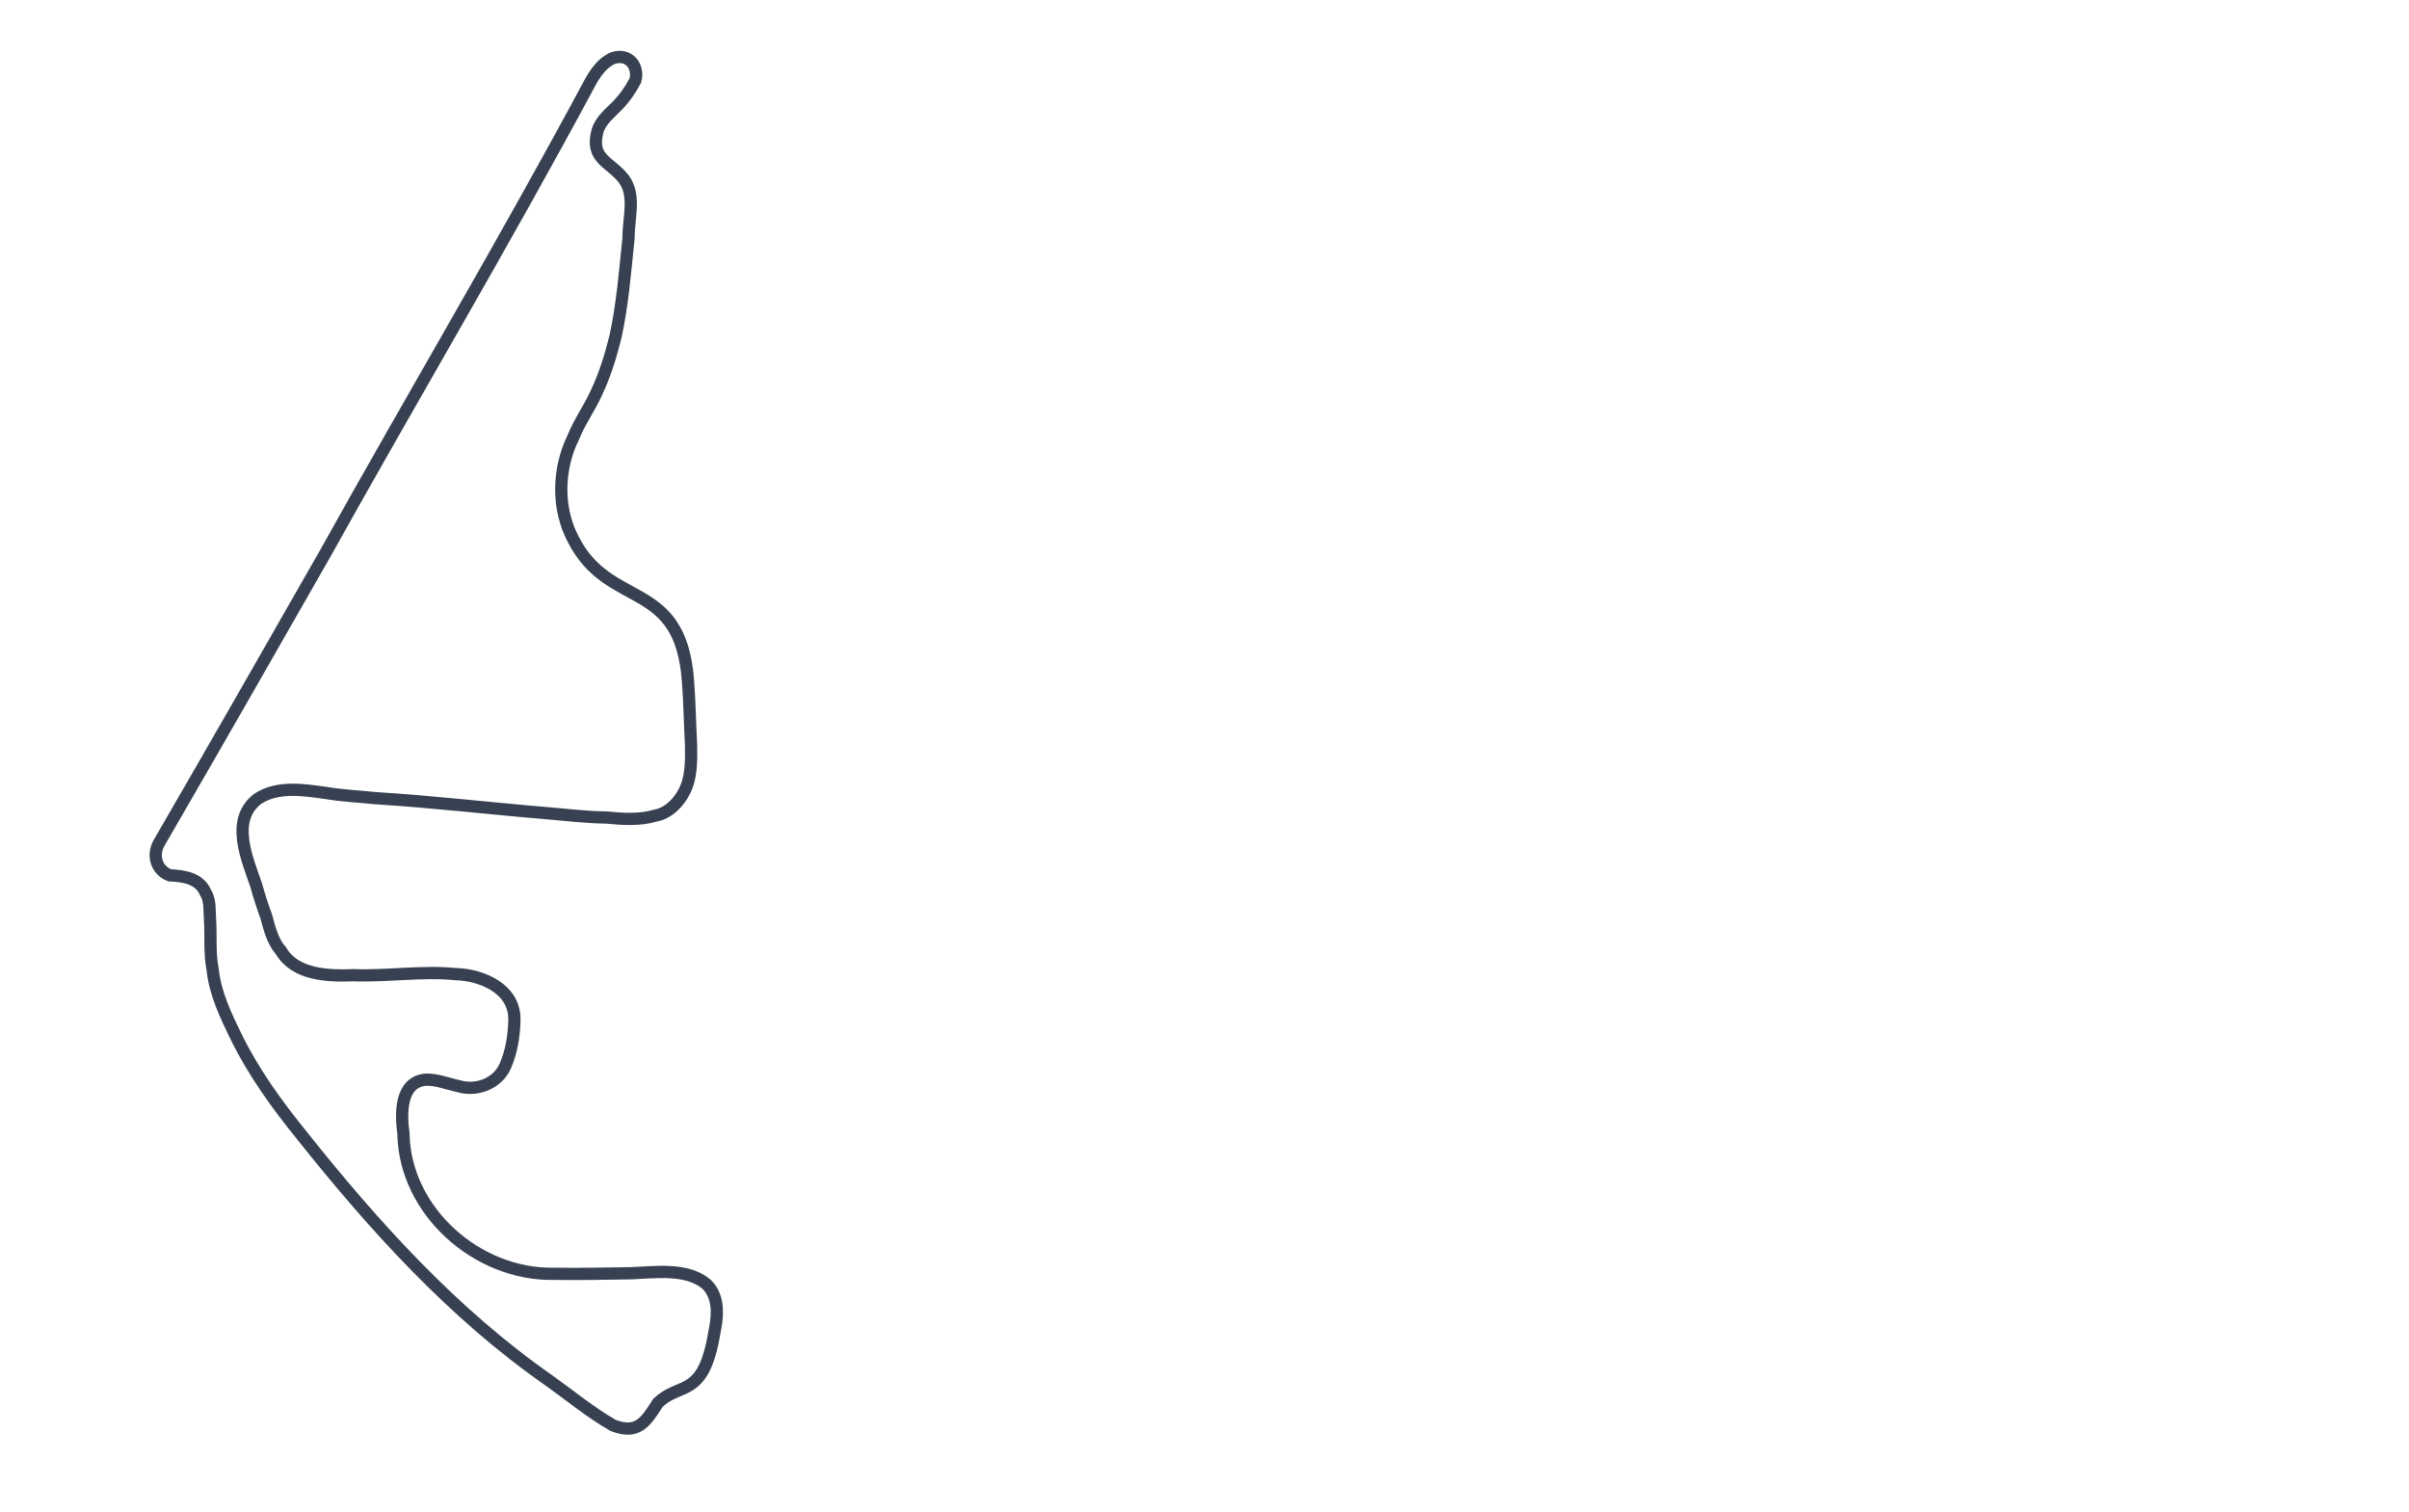
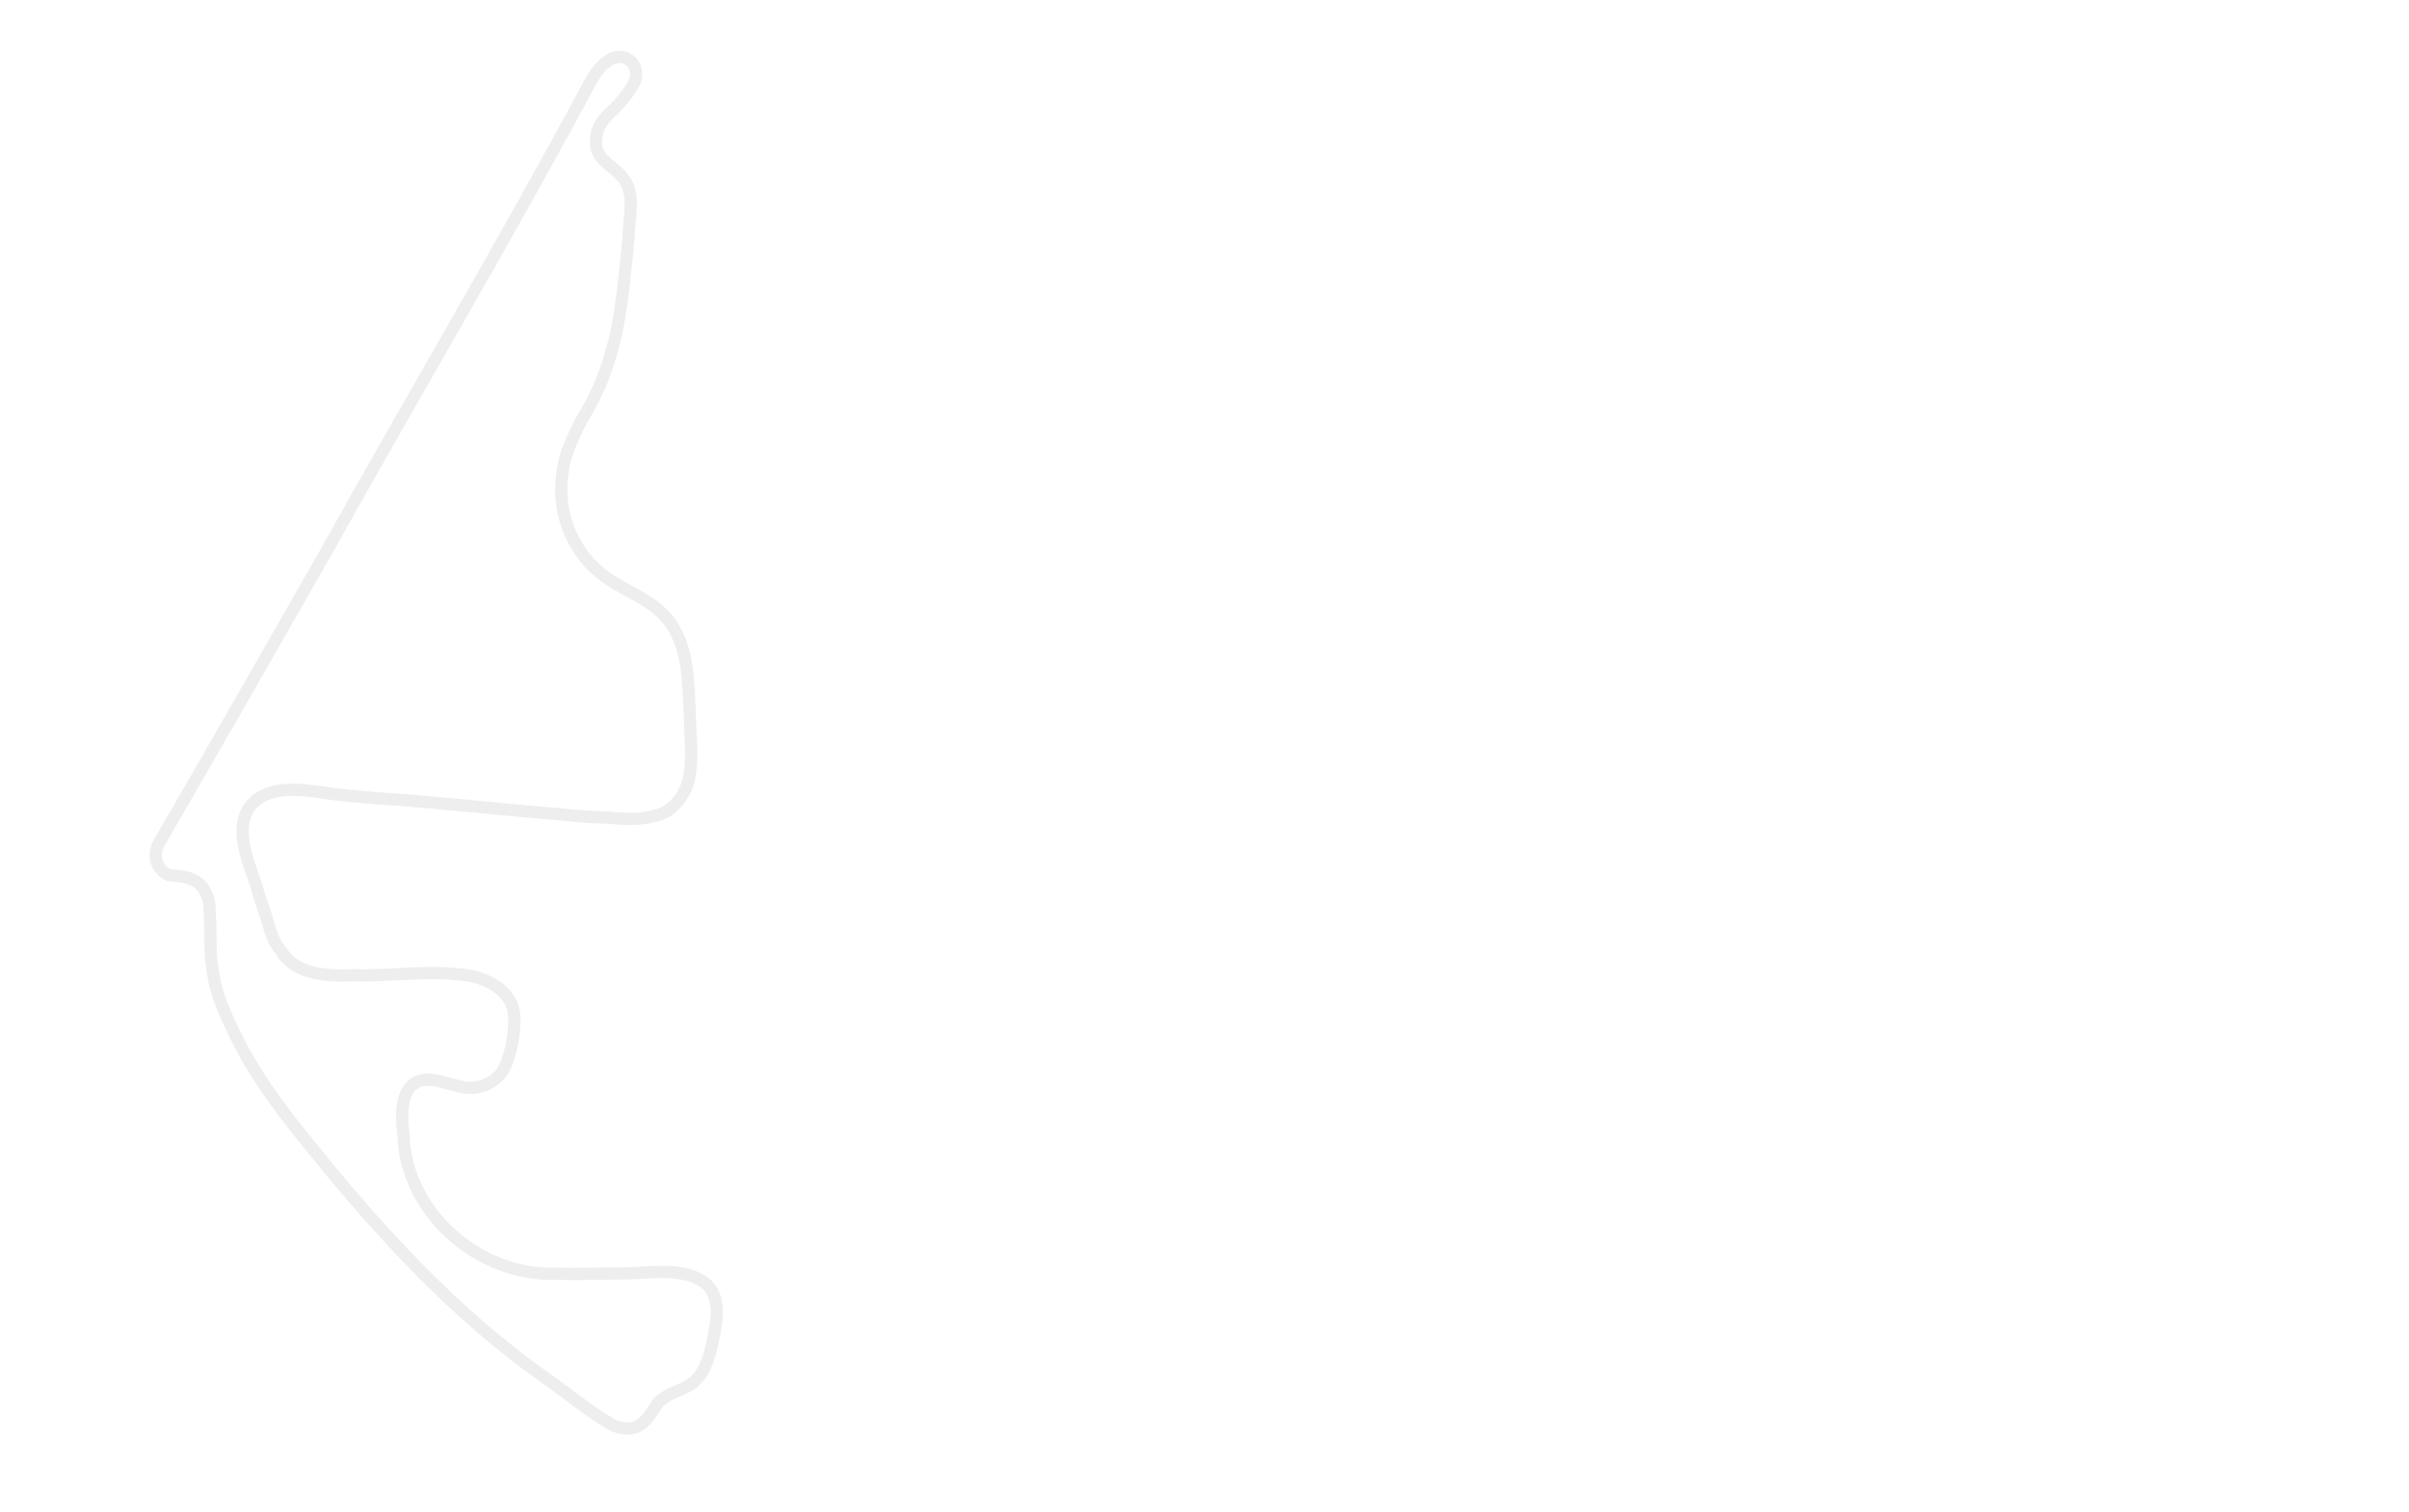
<svg xmlns="http://www.w3.org/2000/svg" version="1.1" id="Layer_1" x="0px" y="0px" viewBox="0 0 1546.2 970.2" style="enable-background:new 0 0 1546.2 970.2;" xml:space="preserve">
  <style type="text/css">
- 	.st0{fill:none;stroke:#374151;stroke-width:7.854;stroke-miterlimit:3.927;}
+ 	.st0{fill:none;stroke:#EEEEEE;stroke-width:7.854;stroke-miterlimit:3.927;}
</style>
  <g transform="rotate(-60 0 0) translate (-600 350) scale(0.5 0.5)">
    <path vector-effect="non-scaling-stroke" class="st0" d="M553.8,229.8c33.1,66.5,62.6,135.2,94.3,202.3  c10.4,22.1,20.3,45.5,32.4,66.8c8.4,18.6,18.4,39,33.4,53c12.7,15.3,36.2,19.2,55,15.7c17-3.5,32.4-12.8,47.1-21.6  c22.6-14.8,46.4-28.8,68.7-44.2c109.6-74.3,28.3-133,83.5-218c23.9-38.6,68.9-63,113.9-65.8c20.8-3.1,43-0.7,63.8-2.9  c25.2-1.9,50.4-7.8,74.6-14.7c40.7-12.9,80.1-31.8,118.8-49.1c21.6-12.8,50.5-18.2,61.8-42.2c11.3-26.8-0.1-51.1,37.3-60.9  c13.9-3,27.4,2.6,40.3,5.9c13.1,3.3,26.3,4.4,39.3,3.9c18.3-4.3,27-25.2,10.8-39.3c-11.5-8.6-26.9-9.9-40.3-9.8  c-232,7.4-465.2,4.3-697.1,7.9c-142.6,0.7-285,1.3-427.1,1c-18,0.6-31,14.7-28.5,32.4c8.3,16.1,16.1,35.2,3.9,51.1  c-5.4,10.8-18.3,16.2-27.5,22.6c-17.6,11.7-37.3,20.6-53,34.4c-25.7,18.5-43.7,45.2-60.9,70.7c-28.2,42.3-48.9,88.7-66.8,135.5  C76.8,503.5,30.4,647.6,17.8,796.4c-3.4,34-8.9,67.1-8.8,100.1c5.4,33.9,25.6,33.9,54,35.3c28.5,8.7,32,28.9,63.8,29.4  c19.5-0.4,38.7-7.5,56-13.8c19.1-6.5,38.7-18.1,43.2-38.3c5.5-32.4-20.2-64.7-36.3-90.3c-17.1-28.5-34.3-57.1-50.1-85.4  c-51.1-84.4-26-206.2,59-257.2c20.8-16.1,55.5-37.2,74.6-9.8c7.6,12.5,9.3,27.2,13.7,40.3c5.5,23.9,28.1,41.8,52.1,39.2  c19.7-2.1,39.3-9.6,56-18.7c36.3-18.6,31.1-65.1,14.7-95.3c-18.3-40.2-46.7-74.9-66.8-112.9c-17.8-28.2-37.2-65-19.6-96.2  c5.2-15.7,17.8-27.5,28.5-38.3c9.3-11,19-22,28.5-31.4c24.5-28.2,55.9-71,97.2-53.9c27.5,13.9,39.4,45.5,50.1,71.7  C535.2,191.5,545.1,210.2,553.8,229.8z" />
  </g>
</svg>
